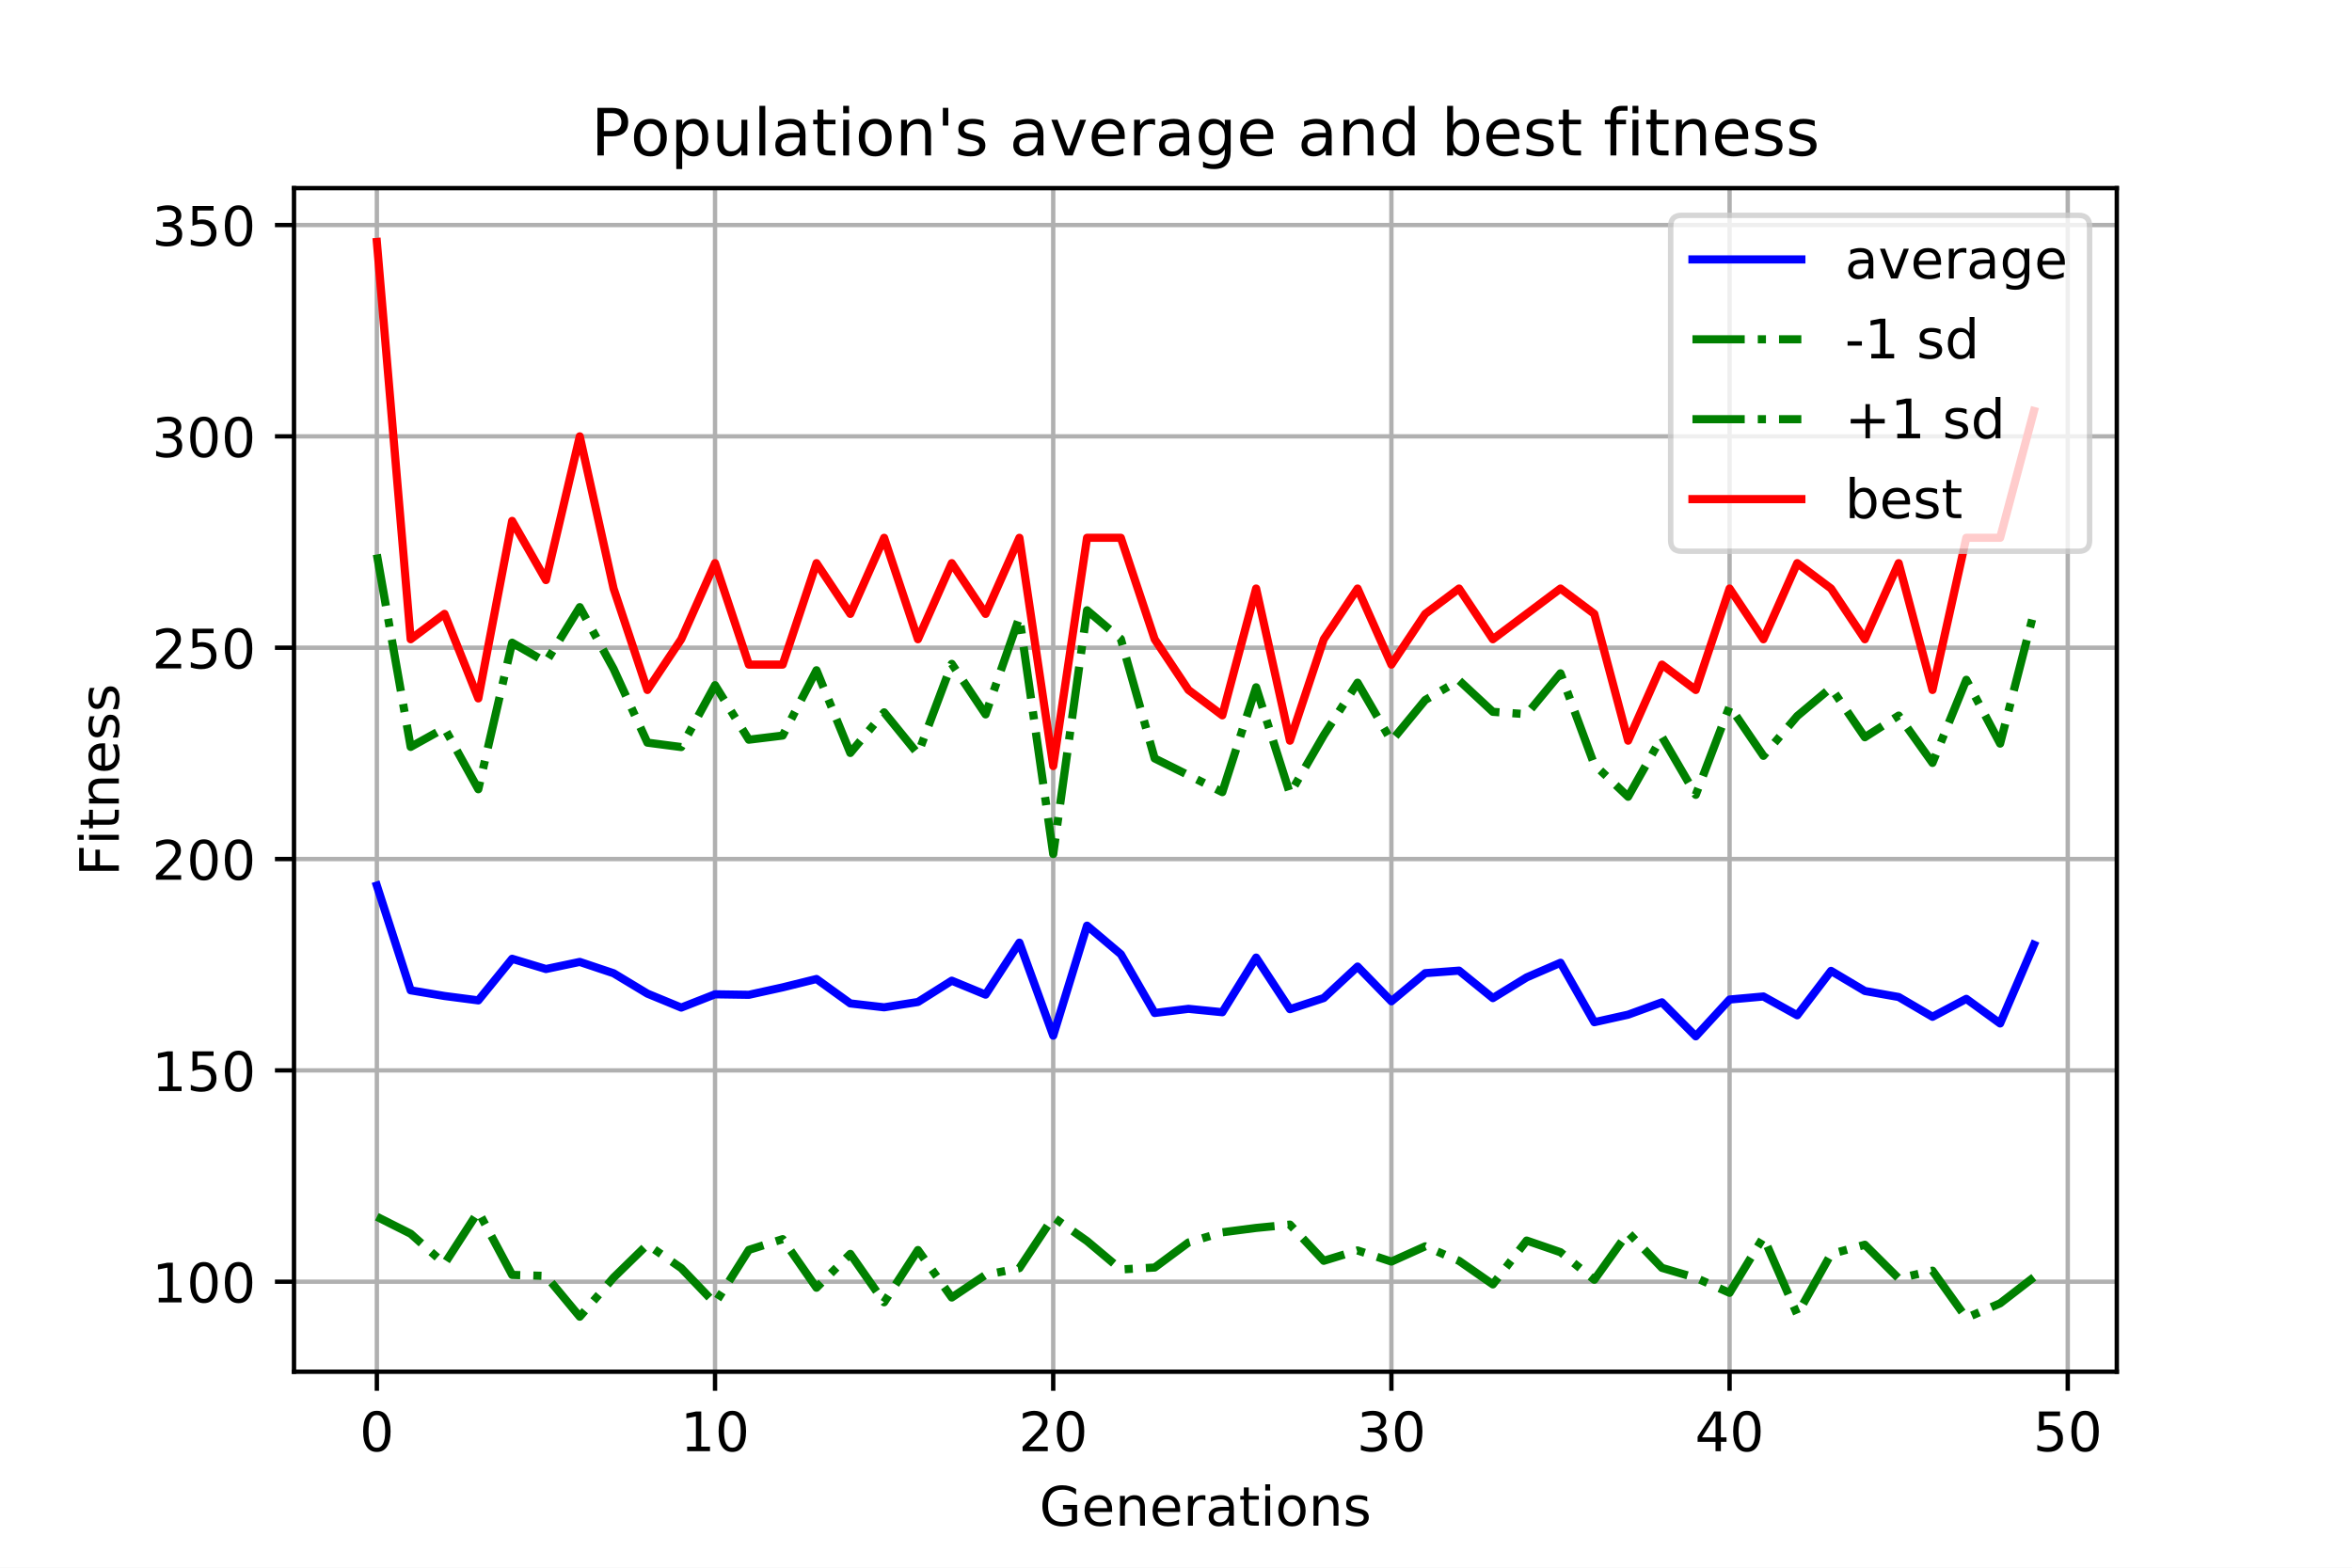
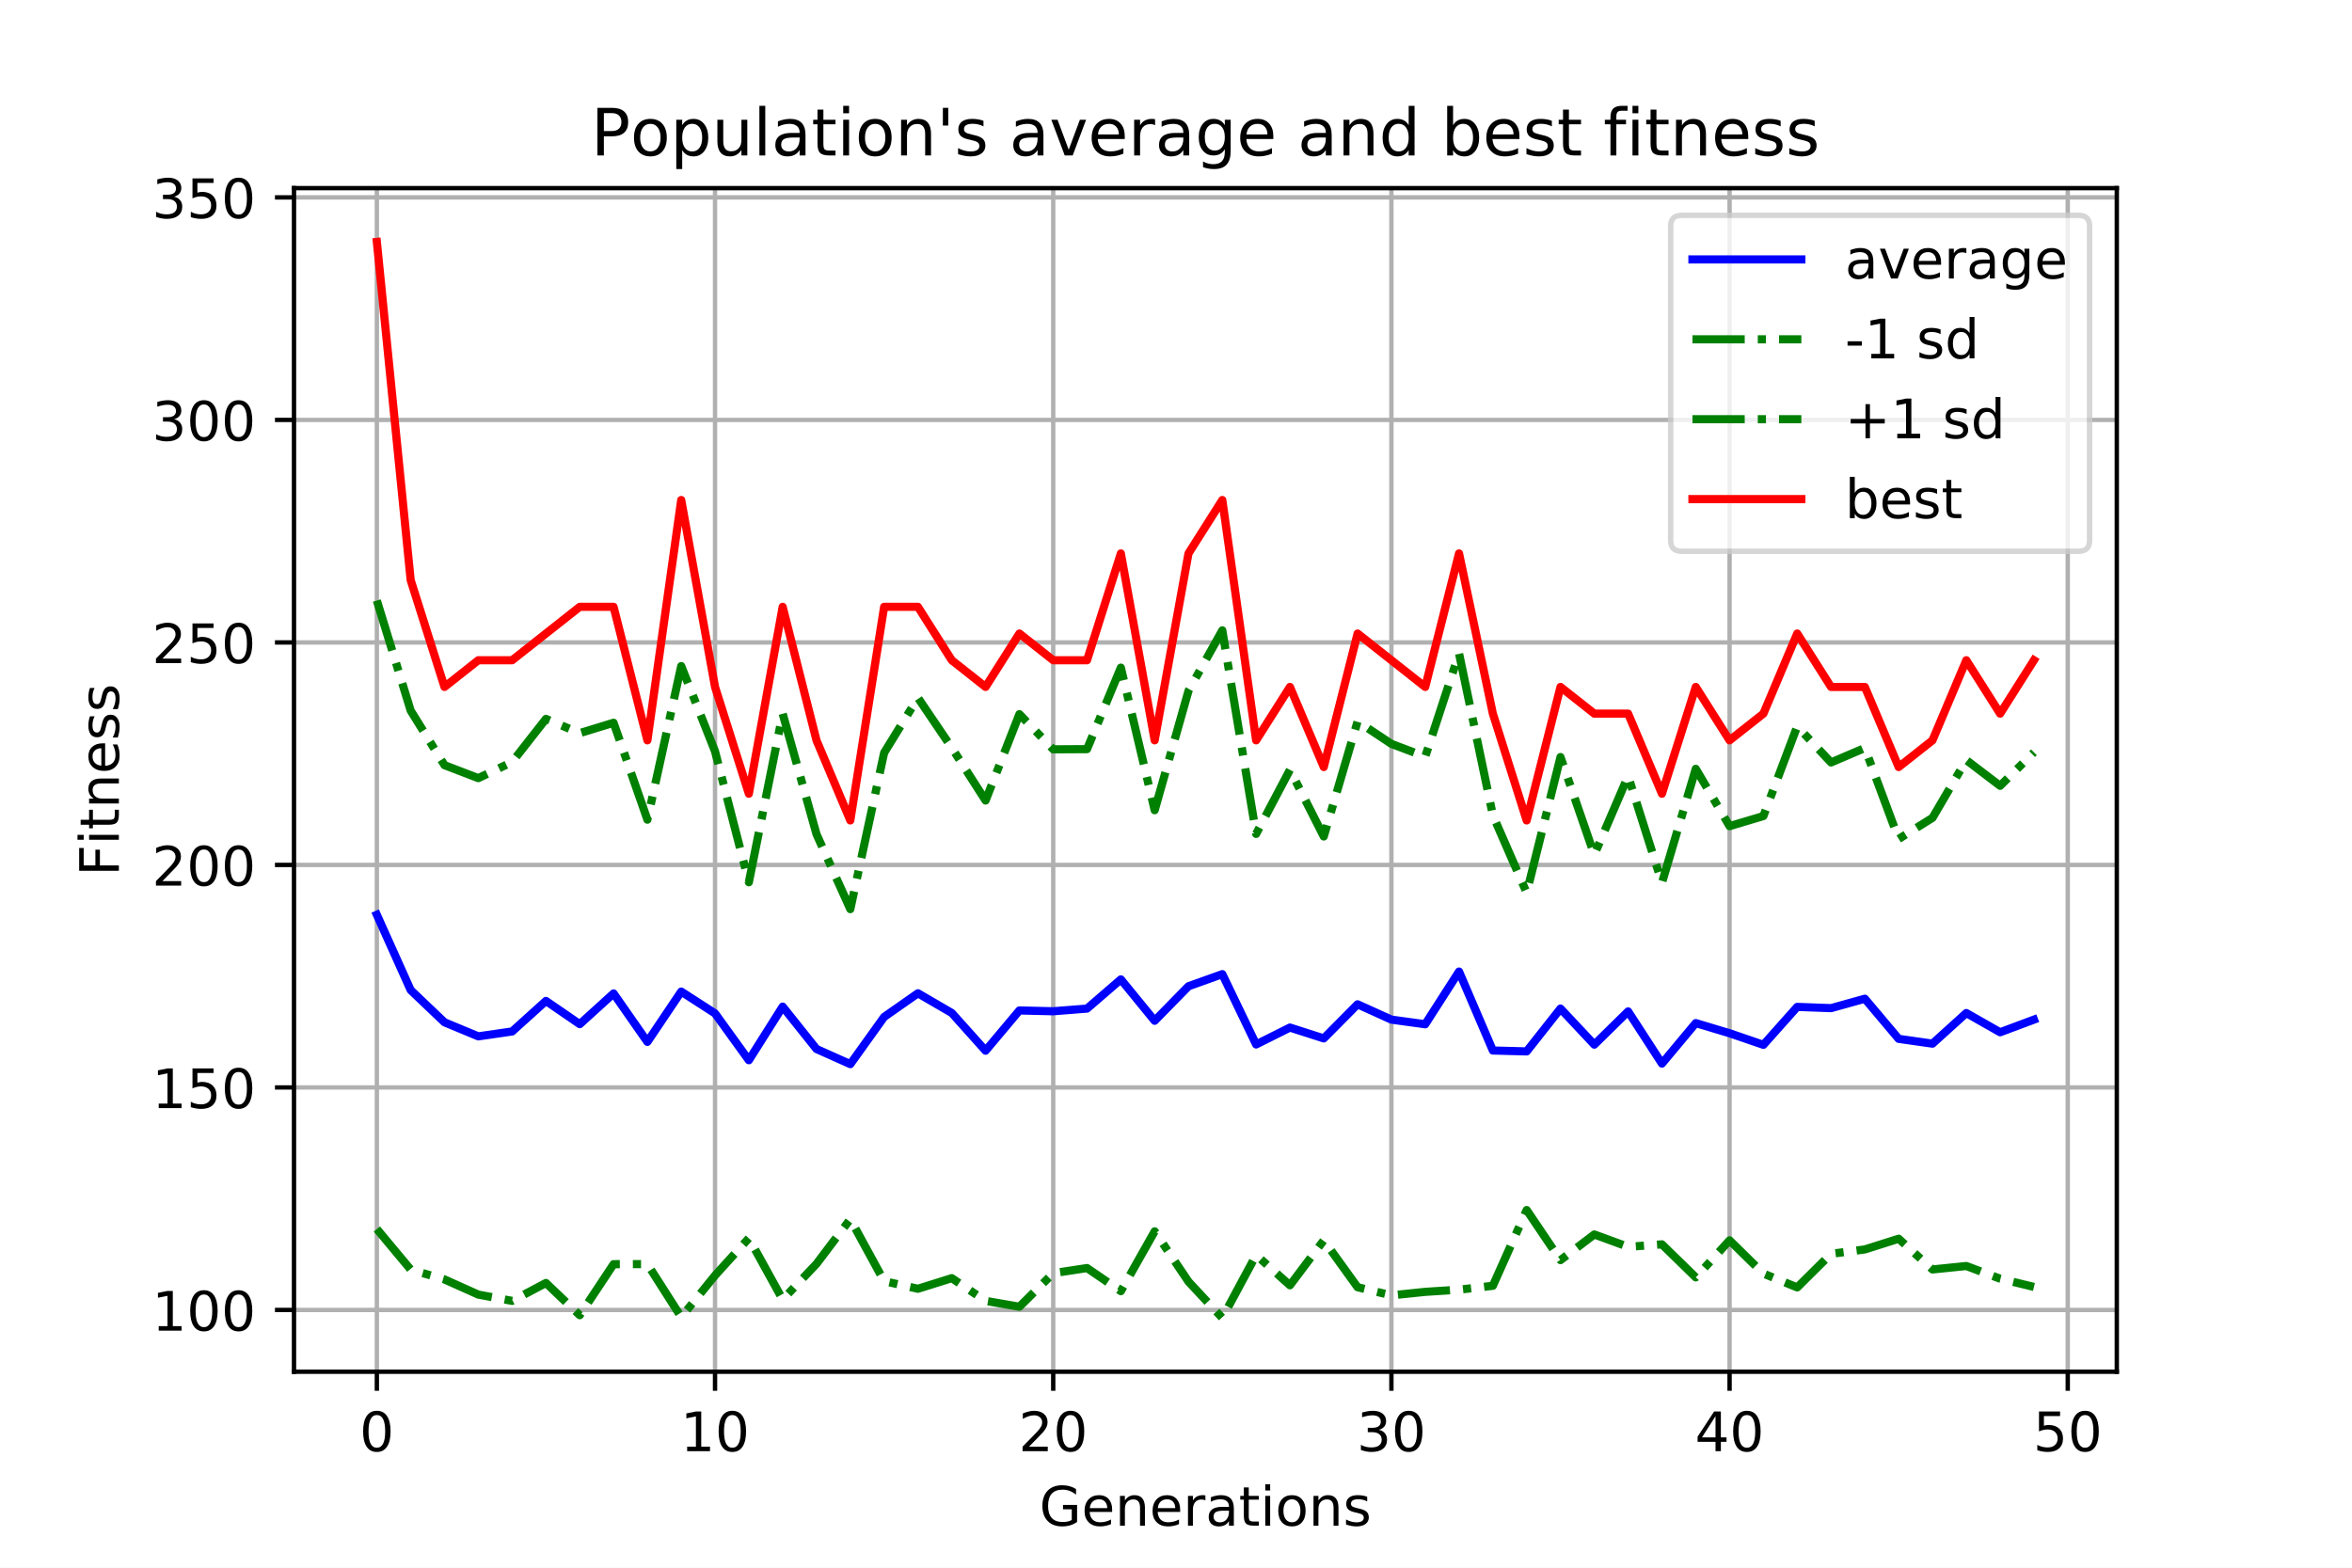
<svg xmlns="http://www.w3.org/2000/svg" xmlns:xlink="http://www.w3.org/1999/xlink" height="288pt" version="1.1" viewBox="0 0 432 288" width="432pt">
  <defs>
    <style type="text/css">
*{stroke-linecap:butt;stroke-linejoin:round;}
  </style>
  </defs>
  <g id="figure_1">
    <g id="patch_1">
      <path d="M 0 288  L 432 288  L 432 0  L 0 0  z " style="fill:#ffffff;" />
    </g>
    <g id="axes_1">
      <g id="patch_2">
        <path d="M 54 252  L 388.8 252  L 388.8 34.56  L 54 34.56  z " style="fill:#ffffff;" />
      </g>
      <g id="matplotlib.axis_1">
        <g id="xtick_1">
          <g id="line2d_1">
-             <path clip-path="url(#p773a9795c5)" d="M 69.218 252  L 69.218 34.56  " style="fill:none;stroke:#b0b0b0;stroke-linecap:square;stroke-width:0.8;" />
+             <path clip-path="url(#p2b0dccdda4)" d="M 69.218 252  L 69.218 34.56  " style="fill:none;stroke:#b0b0b0;stroke-linecap:square;stroke-width:0.8;" />
          </g>
          <g id="line2d_2">
            <defs>
-               <path d="M 0 0  L 0 3.5  " id="m2629238e76" style="stroke:#000000;stroke-width:0.8;" />
-             </defs>
-             <g>
-               <use style="stroke:#000000;stroke-width:0.8;" x="69.218" xlink:href="#m2629238e76" y="252" />
+               <path d="M 0 0  L 0 3.5  " id="m69813b9424" style="stroke:#000000;stroke-width:0.8;" />
+             </defs>
+             <g>
+               <use style="stroke:#000000;stroke-width:0.8;" x="69.218" xlink:href="#m69813b9424" y="252" />
            </g>
          </g>
          <g id="text_1">
            <defs>
              <path d="M 31.781 66.406  Q 24.172 66.406 20.328 58.906  Q 16.5 51.422 16.5 36.375  Q 16.5 21.391 20.328 13.891  Q 24.172 6.391 31.781 6.391  Q 39.453 6.391 43.281 13.891  Q 47.125 21.391 47.125 36.375  Q 47.125 51.422 43.281 58.906  Q 39.453 66.406 31.781 66.406  z M 31.781 74.219  Q 44.047 74.219 50.516 64.516  Q 56.984 54.828 56.984 36.375  Q 56.984 17.969 50.516 8.266  Q 44.047 -1.422 31.781 -1.422  Q 19.531 -1.422 13.062 8.266  Q 6.594 17.969 6.594 36.375  Q 6.594 54.828 13.062 64.516  Q 19.531 74.219 31.781 74.219  z " id="DejaVuSans-30" />
            </defs>
            <g transform="translate(66.03693 266.5984)scale(0.1 -0.1)">
              <use xlink:href="#DejaVuSans-30" />
            </g>
          </g>
        </g>
        <g id="xtick_2">
          <g id="line2d_3">
-             <path clip-path="url(#p773a9795c5)" d="M 131.333 252  L 131.333 34.56  " style="fill:none;stroke:#b0b0b0;stroke-linecap:square;stroke-width:0.8;" />
+             <path clip-path="url(#p2b0dccdda4)" d="M 131.333 252  L 131.333 34.56  " style="fill:none;stroke:#b0b0b0;stroke-linecap:square;stroke-width:0.8;" />
          </g>
          <g id="line2d_4">
            <g>
-               <use style="stroke:#000000;stroke-width:0.8;" x="131.333" xlink:href="#m2629238e76" y="252" />
+               <use style="stroke:#000000;stroke-width:0.8;" x="131.333" xlink:href="#m69813b9424" y="252" />
            </g>
          </g>
          <g id="text_2">
            <defs>
              <path d="M 12.406 8.297  L 28.516 8.297  L 28.516 63.922  L 10.984 60.406  L 10.984 69.391  L 28.422 72.906  L 38.281 72.906  L 38.281 8.297  L 54.391 8.297  L 54.391 0  L 12.406 0  z " id="DejaVuSans-31" />
            </defs>
            <g transform="translate(124.9707 266.5984)scale(0.1 -0.1)">
              <use xlink:href="#DejaVuSans-31" />
              <use x="63.623" xlink:href="#DejaVuSans-30" />
            </g>
          </g>
        </g>
        <g id="xtick_3">
          <g id="line2d_5">
-             <path clip-path="url(#p773a9795c5)" d="M 193.448 252  L 193.448 34.56  " style="fill:none;stroke:#b0b0b0;stroke-linecap:square;stroke-width:0.8;" />
+             <path clip-path="url(#p2b0dccdda4)" d="M 193.448 252  L 193.448 34.56  " style="fill:none;stroke:#b0b0b0;stroke-linecap:square;stroke-width:0.8;" />
          </g>
          <g id="line2d_6">
            <g>
-               <use style="stroke:#000000;stroke-width:0.8;" x="193.448" xlink:href="#m2629238e76" y="252" />
+               <use style="stroke:#000000;stroke-width:0.8;" x="193.448" xlink:href="#m69813b9424" y="252" />
            </g>
          </g>
          <g id="text_3">
            <defs>
              <path d="M 19.188 8.297  L 53.609 8.297  L 53.609 0  L 7.328 0  L 7.328 8.297  Q 12.938 14.109 22.625 23.891  Q 32.328 33.688 34.812 36.531  Q 39.547 41.844 41.422 45.531  Q 43.312 49.219 43.312 52.781  Q 43.312 58.594 39.234 62.25  Q 35.156 65.922 28.609 65.922  Q 23.969 65.922 18.812 64.312  Q 13.672 62.703 7.812 59.422  L 7.812 69.391  Q 13.766 71.781 18.938 73  Q 24.125 74.219 28.422 74.219  Q 39.75 74.219 46.484 68.547  Q 53.219 62.891 53.219 53.422  Q 53.219 48.922 51.531 44.891  Q 49.859 40.875 45.406 35.406  Q 44.188 33.984 37.641 27.219  Q 31.109 20.453 19.188 8.297  z " id="DejaVuSans-32" />
            </defs>
            <g transform="translate(187.0857 266.5984)scale(0.1 -0.1)">
              <use xlink:href="#DejaVuSans-32" />
              <use x="63.623" xlink:href="#DejaVuSans-30" />
            </g>
          </g>
        </g>
        <g id="xtick_4">
          <g id="line2d_7">
-             <path clip-path="url(#p773a9795c5)" d="M 255.563 252  L 255.563 34.56  " style="fill:none;stroke:#b0b0b0;stroke-linecap:square;stroke-width:0.8;" />
+             <path clip-path="url(#p2b0dccdda4)" d="M 255.563 252  L 255.563 34.56  " style="fill:none;stroke:#b0b0b0;stroke-linecap:square;stroke-width:0.8;" />
          </g>
          <g id="line2d_8">
            <g>
-               <use style="stroke:#000000;stroke-width:0.8;" x="255.563" xlink:href="#m2629238e76" y="252" />
+               <use style="stroke:#000000;stroke-width:0.8;" x="255.563" xlink:href="#m69813b9424" y="252" />
            </g>
          </g>
          <g id="text_4">
            <defs>
              <path d="M 40.578 39.312  Q 47.656 37.797 51.625 33  Q 55.609 28.219 55.609 21.188  Q 55.609 10.406 48.188 4.484  Q 40.766 -1.422 27.094 -1.422  Q 22.516 -1.422 17.656 -0.516  Q 12.797 0.391 7.625 2.203  L 7.625 11.719  Q 11.719 9.328 16.594 8.109  Q 21.484 6.891 26.812 6.891  Q 36.078 6.891 40.938 10.547  Q 45.797 14.203 45.797 21.188  Q 45.797 27.641 41.281 31.266  Q 36.766 34.906 28.719 34.906  L 20.219 34.906  L 20.219 43.016  L 29.109 43.016  Q 36.375 43.016 40.234 45.922  Q 44.094 48.828 44.094 54.297  Q 44.094 59.906 40.109 62.906  Q 36.141 65.922 28.719 65.922  Q 24.656 65.922 20.016 65.031  Q 15.375 64.156 9.812 62.312  L 9.812 71.094  Q 15.438 72.656 20.344 73.438  Q 25.25 74.219 29.594 74.219  Q 40.828 74.219 47.359 69.109  Q 53.906 64.016 53.906 55.328  Q 53.906 49.266 50.438 45.094  Q 46.969 40.922 40.578 39.312  z " id="DejaVuSans-33" />
            </defs>
            <g transform="translate(249.2008 266.5984)scale(0.1 -0.1)">
              <use xlink:href="#DejaVuSans-33" />
              <use x="63.623" xlink:href="#DejaVuSans-30" />
            </g>
          </g>
        </g>
        <g id="xtick_5">
          <g id="line2d_9">
-             <path clip-path="url(#p773a9795c5)" d="M 317.678 252  L 317.678 34.56  " style="fill:none;stroke:#b0b0b0;stroke-linecap:square;stroke-width:0.8;" />
+             <path clip-path="url(#p2b0dccdda4)" d="M 317.678 252  L 317.678 34.56  " style="fill:none;stroke:#b0b0b0;stroke-linecap:square;stroke-width:0.8;" />
          </g>
          <g id="line2d_10">
            <g>
-               <use style="stroke:#000000;stroke-width:0.8;" x="317.678" xlink:href="#m2629238e76" y="252" />
+               <use style="stroke:#000000;stroke-width:0.8;" x="317.678" xlink:href="#m69813b9424" y="252" />
            </g>
          </g>
          <g id="text_5">
            <defs>
              <path d="M 37.797 64.312  L 12.891 25.391  L 37.797 25.391  z M 35.203 72.906  L 47.609 72.906  L 47.609 25.391  L 58.016 25.391  L 58.016 17.188  L 47.609 17.188  L 47.609 0  L 37.797 0  L 37.797 17.188  L 4.891 17.188  L 4.891 26.703  z " id="DejaVuSans-34" />
            </defs>
            <g transform="translate(311.3158 266.5984)scale(0.1 -0.1)">
              <use xlink:href="#DejaVuSans-34" />
              <use x="63.623" xlink:href="#DejaVuSans-30" />
            </g>
          </g>
        </g>
        <g id="xtick_6">
          <g id="line2d_11">
-             <path clip-path="url(#p773a9795c5)" d="M 379.793 252  L 379.793 34.56  " style="fill:none;stroke:#b0b0b0;stroke-linecap:square;stroke-width:0.8;" />
+             <path clip-path="url(#p2b0dccdda4)" d="M 379.793 252  L 379.793 34.56  " style="fill:none;stroke:#b0b0b0;stroke-linecap:square;stroke-width:0.8;" />
          </g>
          <g id="line2d_12">
            <g>
-               <use style="stroke:#000000;stroke-width:0.8;" x="379.793" xlink:href="#m2629238e76" y="252" />
+               <use style="stroke:#000000;stroke-width:0.8;" x="379.793" xlink:href="#m69813b9424" y="252" />
            </g>
          </g>
          <g id="text_6">
            <defs>
              <path d="M 10.797 72.906  L 49.516 72.906  L 49.516 64.594  L 19.828 64.594  L 19.828 46.734  Q 21.969 47.469 24.109 47.828  Q 26.266 48.188 28.422 48.188  Q 40.625 48.188 47.75 41.5  Q 54.891 34.812 54.891 23.391  Q 54.891 11.625 47.562 5.094  Q 40.234 -1.422 26.906 -1.422  Q 22.312 -1.422 17.547 -0.641  Q 12.797 0.141 7.719 1.703  L 7.719 11.625  Q 12.109 9.234 16.797 8.062  Q 21.484 6.891 26.703 6.891  Q 35.156 6.891 40.078 11.328  Q 45.016 15.766 45.016 23.391  Q 45.016 31 40.078 35.438  Q 35.156 39.891 26.703 39.891  Q 22.75 39.891 18.812 39.016  Q 14.891 38.141 10.797 36.281  z " id="DejaVuSans-35" />
            </defs>
            <g transform="translate(373.4308 266.5984)scale(0.1 -0.1)">
              <use xlink:href="#DejaVuSans-35" />
              <use x="63.623" xlink:href="#DejaVuSans-30" />
            </g>
          </g>
        </g>
        <g id="text_7">
          <defs>
            <path d="M 59.516 10.406  L 59.516 29.984  L 43.406 29.984  L 43.406 38.094  L 69.281 38.094  L 69.281 6.781  Q 63.578 2.734 56.688 0.656  Q 49.812 -1.422 42 -1.422  Q 24.906 -1.422 15.25 8.562  Q 5.609 18.562 5.609 36.375  Q 5.609 54.25 15.25 64.234  Q 24.906 74.219 42 74.219  Q 49.125 74.219 55.547 72.453  Q 61.969 70.703 67.391 67.281  L 67.391 56.781  Q 61.922 61.422 55.766 63.766  Q 49.609 66.109 42.828 66.109  Q 29.438 66.109 22.719 58.641  Q 16.016 51.172 16.016 36.375  Q 16.016 21.625 22.719 14.156  Q 29.438 6.688 42.828 6.688  Q 48.047 6.688 52.141 7.594  Q 56.25 8.5 59.516 10.406  z " id="DejaVuSans-47" />
            <path d="M 56.203 29.594  L 56.203 25.203  L 14.891 25.203  Q 15.484 15.922 20.484 11.062  Q 25.484 6.203 34.422 6.203  Q 39.594 6.203 44.453 7.469  Q 49.312 8.734 54.109 11.281  L 54.109 2.781  Q 49.266 0.734 44.188 -0.344  Q 39.109 -1.422 33.891 -1.422  Q 20.797 -1.422 13.156 6.188  Q 5.516 13.812 5.516 26.812  Q 5.516 40.234 12.766 48.109  Q 20.016 56 32.328 56  Q 43.359 56 49.781 48.891  Q 56.203 41.797 56.203 29.594  z M 47.219 32.234  Q 47.125 39.594 43.094 43.984  Q 39.062 48.391 32.422 48.391  Q 24.906 48.391 20.391 44.141  Q 15.875 39.891 15.188 32.172  z " id="DejaVuSans-65" />
            <path d="M 54.891 33.016  L 54.891 0  L 45.906 0  L 45.906 32.719  Q 45.906 40.484 42.875 44.328  Q 39.844 48.188 33.797 48.188  Q 26.516 48.188 22.312 43.547  Q 18.109 38.922 18.109 30.906  L 18.109 0  L 9.078 0  L 9.078 54.688  L 18.109 54.688  L 18.109 46.188  Q 21.344 51.125 25.703 53.562  Q 30.078 56 35.797 56  Q 45.219 56 50.047 50.172  Q 54.891 44.344 54.891 33.016  z " id="DejaVuSans-6e" />
            <path d="M 41.109 46.297  Q 39.594 47.172 37.812 47.578  Q 36.031 48 33.891 48  Q 26.266 48 22.188 43.047  Q 18.109 38.094 18.109 28.812  L 18.109 0  L 9.078 0  L 9.078 54.688  L 18.109 54.688  L 18.109 46.188  Q 20.953 51.172 25.484 53.578  Q 30.031 56 36.531 56  Q 37.453 56 38.578 55.875  Q 39.703 55.766 41.062 55.516  z " id="DejaVuSans-72" />
            <path d="M 34.281 27.484  Q 23.391 27.484 19.188 25  Q 14.984 22.516 14.984 16.5  Q 14.984 11.719 18.141 8.906  Q 21.297 6.109 26.703 6.109  Q 34.188 6.109 38.703 11.406  Q 43.219 16.703 43.219 25.484  L 43.219 27.484  z M 52.203 31.203  L 52.203 0  L 43.219 0  L 43.219 8.297  Q 40.141 3.328 35.547 0.953  Q 30.953 -1.422 24.312 -1.422  Q 15.922 -1.422 10.953 3.297  Q 6 8.016 6 15.922  Q 6 25.141 12.172 29.828  Q 18.359 34.516 30.609 34.516  L 43.219 34.516  L 43.219 35.406  Q 43.219 41.609 39.141 45  Q 35.062 48.391 27.688 48.391  Q 23 48.391 18.547 47.266  Q 14.109 46.141 10.016 43.891  L 10.016 52.203  Q 14.938 54.109 19.578 55.047  Q 24.219 56 28.609 56  Q 40.484 56 46.344 49.844  Q 52.203 43.703 52.203 31.203  z " id="DejaVuSans-61" />
            <path d="M 18.312 70.219  L 18.312 54.688  L 36.812 54.688  L 36.812 47.703  L 18.312 47.703  L 18.312 18.016  Q 18.312 11.328 20.141 9.422  Q 21.969 7.516 27.594 7.516  L 36.812 7.516  L 36.812 0  L 27.594 0  Q 17.188 0 13.234 3.875  Q 9.281 7.766 9.281 18.016  L 9.281 47.703  L 2.688 47.703  L 2.688 54.688  L 9.281 54.688  L 9.281 70.219  z " id="DejaVuSans-74" />
            <path d="M 9.422 54.688  L 18.406 54.688  L 18.406 0  L 9.422 0  z M 9.422 75.984  L 18.406 75.984  L 18.406 64.594  L 9.422 64.594  z " id="DejaVuSans-69" />
            <path d="M 30.609 48.391  Q 23.391 48.391 19.188 42.75  Q 14.984 37.109 14.984 27.297  Q 14.984 17.484 19.156 11.844  Q 23.344 6.203 30.609 6.203  Q 37.797 6.203 41.984 11.859  Q 46.188 17.531 46.188 27.297  Q 46.188 37.016 41.984 42.703  Q 37.797 48.391 30.609 48.391  z M 30.609 56  Q 42.328 56 49.016 48.375  Q 55.719 40.766 55.719 27.297  Q 55.719 13.875 49.016 6.219  Q 42.328 -1.422 30.609 -1.422  Q 18.844 -1.422 12.172 6.219  Q 5.516 13.875 5.516 27.297  Q 5.516 40.766 12.172 48.375  Q 18.844 56 30.609 56  z " id="DejaVuSans-6f" />
            <path d="M 44.281 53.078  L 44.281 44.578  Q 40.484 46.531 36.375 47.5  Q 32.281 48.484 27.875 48.484  Q 21.188 48.484 17.844 46.438  Q 14.5 44.391 14.5 40.281  Q 14.5 37.156 16.891 35.375  Q 19.281 33.594 26.516 31.984  L 29.594 31.297  Q 39.156 29.25 43.188 25.516  Q 47.219 21.781 47.219 15.094  Q 47.219 7.469 41.188 3.016  Q 35.156 -1.422 24.609 -1.422  Q 20.219 -1.422 15.453 -0.562  Q 10.688 0.297 5.422 2  L 5.422 11.281  Q 10.406 8.688 15.234 7.391  Q 20.062 6.109 24.812 6.109  Q 31.156 6.109 34.562 8.281  Q 37.984 10.453 37.984 14.406  Q 37.984 18.062 35.516 20.016  Q 33.062 21.969 24.703 23.781  L 21.578 24.516  Q 13.234 26.266 9.516 29.906  Q 5.812 33.547 5.812 39.891  Q 5.812 47.609 11.281 51.797  Q 16.75 56 26.812 56  Q 31.781 56 36.172 55.266  Q 40.578 54.547 44.281 53.078  z " id="DejaVuSans-73" />
          </defs>
          <g transform="translate(190.9023 280.2766)scale(0.1 -0.1)">
            <use xlink:href="#DejaVuSans-47" />
            <use x="77.49" xlink:href="#DejaVuSans-65" />
            <use x="139.014" xlink:href="#DejaVuSans-6e" />
            <use x="202.393" xlink:href="#DejaVuSans-65" />
            <use x="263.916" xlink:href="#DejaVuSans-72" />
            <use x="305.029" xlink:href="#DejaVuSans-61" />
            <use x="366.309" xlink:href="#DejaVuSans-74" />
            <use x="405.518" xlink:href="#DejaVuSans-69" />
            <use x="433.301" xlink:href="#DejaVuSans-6f" />
            <use x="494.482" xlink:href="#DejaVuSans-6e" />
            <use x="557.861" xlink:href="#DejaVuSans-73" />
          </g>
        </g>
      </g>
      <g id="matplotlib.axis_2">
        <g id="ytick_1">
          <g id="line2d_13">
-             <path clip-path="url(#p773a9795c5)" d="M 54 235.465  L 388.8 235.465  " style="fill:none;stroke:#b0b0b0;stroke-linecap:square;stroke-width:0.8;" />
+             <path clip-path="url(#p2b0dccdda4)" d="M 54 240.651  L 388.8 240.651  " style="fill:none;stroke:#b0b0b0;stroke-linecap:square;stroke-width:0.8;" />
          </g>
          <g id="line2d_14">
            <defs>
-               <path d="M 0 0  L -3.5 0  " id="mfec6c4392b" style="stroke:#000000;stroke-width:0.8;" />
-             </defs>
-             <g>
-               <use style="stroke:#000000;stroke-width:0.8;" x="54" xlink:href="#mfec6c4392b" y="235.465" />
+               <path d="M 0 0  L -3.5 0  " id="mbd581a117a" style="stroke:#000000;stroke-width:0.8;" />
+             </defs>
+             <g>
+               <use style="stroke:#000000;stroke-width:0.8;" x="54" xlink:href="#mbd581a117a" y="240.651" />
            </g>
          </g>
          <g id="text_8">
-             <g transform="translate(27.9125 239.2645)scale(0.1 -0.1)">
+             <g transform="translate(27.9125 244.4505)scale(0.1 -0.1)">
              <use xlink:href="#DejaVuSans-31" />
              <use x="63.623" xlink:href="#DejaVuSans-30" />
              <use x="127.246" xlink:href="#DejaVuSans-30" />
            </g>
          </g>
        </g>
        <g id="ytick_2">
          <g id="line2d_15">
-             <path clip-path="url(#p773a9795c5)" d="M 54 196.64  L 388.8 196.64  " style="fill:none;stroke:#b0b0b0;stroke-linecap:square;stroke-width:0.8;" />
+             <path clip-path="url(#p2b0dccdda4)" d="M 54 199.775  L 388.8 199.775  " style="fill:none;stroke:#b0b0b0;stroke-linecap:square;stroke-width:0.8;" />
          </g>
          <g id="line2d_16">
            <g>
-               <use style="stroke:#000000;stroke-width:0.8;" x="54" xlink:href="#mfec6c4392b" y="196.64" />
+               <use style="stroke:#000000;stroke-width:0.8;" x="54" xlink:href="#mbd581a117a" y="199.775" />
            </g>
          </g>
          <g id="text_9">
-             <g transform="translate(27.9125 200.439)scale(0.1 -0.1)">
+             <g transform="translate(27.9125 203.5739)scale(0.1 -0.1)">
              <use xlink:href="#DejaVuSans-31" />
              <use x="63.623" xlink:href="#DejaVuSans-35" />
              <use x="127.246" xlink:href="#DejaVuSans-30" />
            </g>
          </g>
        </g>
        <g id="ytick_3">
          <g id="line2d_17">
-             <path clip-path="url(#p773a9795c5)" d="M 54 157.814  L 388.8 157.814  " style="fill:none;stroke:#b0b0b0;stroke-linecap:square;stroke-width:0.8;" />
+             <path clip-path="url(#p2b0dccdda4)" d="M 54 158.898  L 388.8 158.898  " style="fill:none;stroke:#b0b0b0;stroke-linecap:square;stroke-width:0.8;" />
          </g>
          <g id="line2d_18">
            <g>
-               <use style="stroke:#000000;stroke-width:0.8;" x="54" xlink:href="#mfec6c4392b" y="157.814" />
+               <use style="stroke:#000000;stroke-width:0.8;" x="54" xlink:href="#mbd581a117a" y="158.898" />
            </g>
          </g>
          <g id="text_10">
-             <g transform="translate(27.9125 161.6134)scale(0.1 -0.1)">
+             <g transform="translate(27.9125 162.6973)scale(0.1 -0.1)">
              <use xlink:href="#DejaVuSans-32" />
              <use x="63.623" xlink:href="#DejaVuSans-30" />
              <use x="127.246" xlink:href="#DejaVuSans-30" />
            </g>
          </g>
        </g>
        <g id="ytick_4">
          <g id="line2d_19">
-             <path clip-path="url(#p773a9795c5)" d="M 54 118.989  L 388.8 118.989  " style="fill:none;stroke:#b0b0b0;stroke-linecap:square;stroke-width:0.8;" />
+             <path clip-path="url(#p2b0dccdda4)" d="M 54 118.021  L 388.8 118.021  " style="fill:none;stroke:#b0b0b0;stroke-linecap:square;stroke-width:0.8;" />
          </g>
          <g id="line2d_20">
            <g>
-               <use style="stroke:#000000;stroke-width:0.8;" x="54" xlink:href="#mfec6c4392b" y="118.989" />
+               <use style="stroke:#000000;stroke-width:0.8;" x="54" xlink:href="#mbd581a117a" y="118.021" />
            </g>
          </g>
          <g id="text_11">
-             <g transform="translate(27.9125 122.7879)scale(0.1 -0.1)">
+             <g transform="translate(27.9125 121.8207)scale(0.1 -0.1)">
              <use xlink:href="#DejaVuSans-32" />
              <use x="63.623" xlink:href="#DejaVuSans-35" />
              <use x="127.246" xlink:href="#DejaVuSans-30" />
            </g>
          </g>
        </g>
        <g id="ytick_5">
          <g id="line2d_21">
-             <path clip-path="url(#p773a9795c5)" d="M 54 80.163  L 388.8 80.163  " style="fill:none;stroke:#b0b0b0;stroke-linecap:square;stroke-width:0.8;" />
+             <path clip-path="url(#p2b0dccdda4)" d="M 54 77.145  L 388.8 77.145  " style="fill:none;stroke:#b0b0b0;stroke-linecap:square;stroke-width:0.8;" />
          </g>
          <g id="line2d_22">
            <g>
-               <use style="stroke:#000000;stroke-width:0.8;" x="54" xlink:href="#mfec6c4392b" y="80.163" />
+               <use style="stroke:#000000;stroke-width:0.8;" x="54" xlink:href="#mbd581a117a" y="77.145" />
            </g>
          </g>
          <g id="text_12">
-             <g transform="translate(27.9125 83.96235)scale(0.1 -0.1)">
+             <g transform="translate(27.9125 80.94412)scale(0.1 -0.1)">
              <use xlink:href="#DejaVuSans-33" />
              <use x="63.623" xlink:href="#DejaVuSans-30" />
              <use x="127.246" xlink:href="#DejaVuSans-30" />
            </g>
          </g>
        </g>
        <g id="ytick_6">
          <g id="line2d_23">
-             <path clip-path="url(#p773a9795c5)" d="M 54 41.338  L 388.8 41.338  " style="fill:none;stroke:#b0b0b0;stroke-linecap:square;stroke-width:0.8;" />
+             <path clip-path="url(#p2b0dccdda4)" d="M 54 36.268  L 388.8 36.268  " style="fill:none;stroke:#b0b0b0;stroke-linecap:square;stroke-width:0.8;" />
          </g>
          <g id="line2d_24">
            <g>
-               <use style="stroke:#000000;stroke-width:0.8;" x="54" xlink:href="#mfec6c4392b" y="41.338" />
+               <use style="stroke:#000000;stroke-width:0.8;" x="54" xlink:href="#mbd581a117a" y="36.268" />
            </g>
          </g>
          <g id="text_13">
-             <g transform="translate(27.9125 45.13681)scale(0.1 -0.1)">
+             <g transform="translate(27.9125 40.06754)scale(0.1 -0.1)">
              <use xlink:href="#DejaVuSans-33" />
              <use x="63.623" xlink:href="#DejaVuSans-35" />
              <use x="127.246" xlink:href="#DejaVuSans-30" />
            </g>
          </g>
        </g>
        <g id="text_14">
          <defs>
            <path d="M 9.812 72.906  L 51.703 72.906  L 51.703 64.594  L 19.672 64.594  L 19.672 43.109  L 48.578 43.109  L 48.578 34.812  L 19.672 34.812  L 19.672 0  L 9.812 0  z " id="DejaVuSans-46" />
          </defs>
          <g transform="translate(21.83281 160.9542)rotate(-90)scale(0.1 -0.1)">
            <use xlink:href="#DejaVuSans-46" />
            <use x="57.41" xlink:href="#DejaVuSans-69" />
            <use x="85.193" xlink:href="#DejaVuSans-74" />
            <use x="124.402" xlink:href="#DejaVuSans-6e" />
            <use x="187.781" xlink:href="#DejaVuSans-65" />
            <use x="249.305" xlink:href="#DejaVuSans-73" />
            <use x="301.404" xlink:href="#DejaVuSans-73" />
          </g>
        </g>
      </g>
      <g id="line2d_25">
-         <path clip-path="url(#p773a9795c5)" d="M 69.218 162.691  L 75.43 181.933  L 81.641 182.973  L 87.853 183.781  L 94.064 176.14  L 100.276 178.019  L 106.487 176.714  L 112.699 178.796  L 118.91 182.538  L 125.122 185.101  L 131.333 182.663  L 137.545 182.756  L 143.756 181.389  L 149.968 179.852  L 156.179 184.34  L 162.391 185.054  L 168.602 184.076  L 174.814 180.162  L 181.025 182.725  L 187.237 173.174  L 193.448 190.257  L 199.66 170.052  L 205.871 175.301  L 212.083 186.095  L 218.294 185.334  L 224.506 185.955  L 230.717 175.922  L 236.929 185.396  L 243.14 183.346  L 249.352 177.569  L 255.563 183.952  L 261.775 178.78  L 267.986 178.314  L 274.198 183.361  L 280.409 179.557  L 286.621 176.87  L 292.832 187.788  L 299.044 186.405  L 305.255 184.138  L 311.467 190.381  L 317.678 183.625  L 323.89 183.066  L 330.101 186.514  L 336.313 178.361  L 342.524 182.057  L 348.736 183.16  L 354.947 186.794  L 361.159 183.501  L 367.37 188.02  L 373.582 173.562  " style="fill:none;stroke:#0000ff;stroke-linecap:square;stroke-width:1.5;" />
+         <path clip-path="url(#p2b0dccdda4)" d="M 69.218 168.054  L 75.43 181.887  L 81.641 187.806  L 87.853 190.389  L 94.064 189.49  L 100.276 183.882  L 106.487 188.149  L 112.699 182.508  L 118.91 191.403  L 125.122 182.165  L 131.333 186.171  L 137.545 194.771  L 143.756 184.928  L 149.968 192.711  L 156.179 195.491  L 162.391 186.825  L 168.602 182.476  L 174.814 186.089  L 181.025 193.022  L 187.237 185.631  L 193.448 185.779  L 199.66 185.288  L 205.871 179.925  L 212.083 187.528  L 218.294 181.184  L 224.506 178.96  L 230.717 191.877  L 236.929 188.771  L 243.14 190.765  L 249.352 184.503  L 255.563 187.315  L 261.775 188.166  L 267.986 178.486  L 274.198 192.989  L 280.409 193.153  L 286.621 185.288  L 292.832 191.91  L 299.044 185.811  L 305.255 195.393  L 311.467 187.953  L 317.678 189.817  L 323.89 191.943  L 330.101 184.977  L 336.313 185.206  L 342.524 183.473  L 348.736 190.847  L 354.947 191.73  L 361.159 186.106  L 367.37 189.637  L 373.582 187.315  " style="fill:none;stroke:#0000ff;stroke-linecap:square;stroke-width:1.5;" />
      </g>
      <g id="line2d_26">
-         <path clip-path="url(#p773a9795c5)" d="M 69.218 223.526  L 75.43 226.652  L 81.641 232.184  L 87.853 222.572  L 94.064 234.209  L 100.276 234.405  L 106.487 241.891  L 112.699 234.709  L 118.91 228.645  L 125.122 232.962  L 131.333 239.449  L 137.545 229.621  L 143.756 227.645  L 149.968 236.57  L 156.179 230.353  L 162.391 239.241  L 168.602 229.646  L 174.814 238.366  L 181.025 234.209  L 187.237 232.971  L 193.448 223.616  L 199.66 227.99  L 205.871 233.207  L 212.083 232.858  L 218.294 228.255  L 224.506 226.386  L 230.717 225.582  L 236.929 224.974  L 243.14 231.619  L 249.352 229.723  L 255.563 231.763  L 261.775 228.964  L 267.986 231.63  L 274.198 235.954  L 280.409 227.905  L 286.621 230.043  L 292.832 235.104  L 299.044 226.439  L 305.255 232.919  L 311.467 234.745  L 317.678 237.505  L 323.89 227.28  L 330.101 241.481  L 336.313 230.38  L 342.524 228.674  L 348.736 234.86  L 354.947 233.434  L 361.159 242.116  L 367.37 239.434  L 373.582 234.632  " style="fill:none;stroke:#008000;stroke-dasharray:9.6,2.4,1.5,2.4;stroke-dashoffset:0;stroke-width:1.5;" />
+         <path clip-path="url(#p2b0dccdda4)" d="M 69.218 225.782  L 75.43 233.232  L 81.641 235.044  L 87.853 237.829  L 94.064 238.986  L 100.276 235.695  L 106.487 241.617  L 112.699 232.24  L 118.91 232.226  L 125.122 241.965  L 131.333 234.314  L 137.545 227.466  L 143.756 238.741  L 149.968 232.183  L 156.179 223.965  L 162.391 235.359  L 168.602 236.76  L 174.814 234.81  L 181.025 238.981  L 187.237 240.063  L 193.448 233.899  L 199.66 232.954  L 205.871 237.201  L 212.083 226.21  L 218.294 235.451  L 224.506 242.116  L 230.717 230.559  L 236.929 236.122  L 243.14 227.862  L 249.352 236.475  L 255.563 237.974  L 261.775 237.325  L 267.986 236.929  L 274.198 236.214  L 280.409 222.294  L 286.621 231.498  L 292.832 226.783  L 299.044 229.055  L 305.255 228.6  L 311.467 234.665  L 317.678 227.863  L 323.89 233.967  L 330.101 236.511  L 336.313 230.343  L 342.524 229.533  L 348.736 227.567  L 354.947 233.211  L 361.159 232.579  L 367.37 234.911  L 373.582 236.422  " style="fill:none;stroke:#008000;stroke-dasharray:9.6,2.4,1.5,2.4;stroke-dashoffset:0;stroke-width:1.5;" />
      </g>
      <g id="line2d_27">
-         <path clip-path="url(#p773a9795c5)" d="M 69.218 101.855  L 75.43 137.214  L 81.641 133.763  L 87.853 144.99  L 94.064 118.071  L 100.276 121.633  L 106.487 111.538  L 112.699 122.882  L 118.91 136.432  L 125.122 137.24  L 131.333 125.876  L 137.545 135.89  L 143.756 135.133  L 149.968 123.134  L 156.179 138.327  L 162.391 130.867  L 168.602 138.506  L 174.814 121.959  L 181.025 131.24  L 187.237 113.376  L 193.448 156.898  L 199.66 112.114  L 205.871 117.395  L 212.083 139.331  L 218.294 142.412  L 224.506 145.524  L 230.717 126.263  L 236.929 145.818  L 243.14 135.072  L 249.352 125.414  L 255.563 136.14  L 261.775 128.596  L 267.986 124.998  L 274.198 130.769  L 280.409 131.208  L 286.621 123.697  L 292.832 140.471  L 299.044 146.372  L 305.255 135.357  L 311.467 146.017  L 317.678 129.746  L 323.89 138.853  L 330.101 131.547  L 336.313 126.341  L 342.524 135.44  L 348.736 131.459  L 354.947 140.153  L 361.159 124.886  L 367.37 136.607  L 373.582 112.491  " style="fill:none;stroke:#008000;stroke-dasharray:9.6,2.4,1.5,2.4;stroke-dashoffset:0;stroke-width:1.5;" />
+         <path clip-path="url(#p2b0dccdda4)" d="M 69.218 110.327  L 75.43 130.542  L 81.641 140.568  L 87.853 142.949  L 94.064 139.994  L 100.276 132.068  L 106.487 134.682  L 112.699 132.777  L 118.91 150.58  L 125.122 122.365  L 131.333 138.028  L 137.545 162.077  L 143.756 131.116  L 149.968 153.239  L 156.179 167.017  L 162.391 138.29  L 168.602 128.192  L 174.814 137.368  L 181.025 147.063  L 187.237 131.2  L 193.448 137.658  L 199.66 137.622  L 205.871 122.649  L 212.083 148.846  L 218.294 126.917  L 224.506 115.804  L 230.717 153.195  L 236.929 141.42  L 243.14 153.669  L 249.352 132.531  L 255.563 136.657  L 261.775 139.007  L 267.986 120.043  L 274.198 149.764  L 280.409 164.012  L 286.621 139.078  L 292.832 157.037  L 299.044 142.567  L 305.255 162.185  L 311.467 141.241  L 317.678 151.771  L 323.89 149.919  L 330.101 133.443  L 336.313 140.07  L 342.524 137.413  L 348.736 154.127  L 354.947 150.249  L 361.159 139.632  L 367.37 144.363  L 373.582 138.209  " style="fill:none;stroke:#008000;stroke-dasharray:9.6,2.4,1.5,2.4;stroke-dashoffset:0;stroke-width:1.5;" />
      </g>
      <g id="line2d_28">
-         <path clip-path="url(#p773a9795c5)" d="M 69.218 44.444  L 75.43 117.436  L 81.641 112.777  L 87.853 128.307  L 94.064 95.693  L 100.276 106.565  L 106.487 80.163  L 112.699 108.118  L 118.91 126.754  L 125.122 117.436  L 131.333 103.458  L 137.545 122.095  L 143.756 122.095  L 149.968 103.458  L 156.179 112.777  L 162.391 98.799  L 168.602 117.436  L 174.814 103.458  L 181.025 112.777  L 187.237 98.799  L 193.448 140.731  L 199.66 98.799  L 205.871 98.799  L 212.083 117.436  L 218.294 126.754  L 224.506 131.413  L 230.717 108.118  L 236.929 136.072  L 243.14 117.436  L 249.352 108.118  L 255.563 122.095  L 261.775 112.777  L 267.986 108.118  L 274.198 117.436  L 280.409 112.777  L 286.621 108.118  L 292.832 112.777  L 299.044 136.072  L 305.255 122.095  L 311.467 126.754  L 317.678 108.118  L 323.89 117.436  L 330.101 103.458  L 336.313 108.118  L 342.524 117.436  L 348.736 103.458  L 354.947 126.754  L 361.159 98.799  L 367.37 98.799  L 373.582 75.504  " style="fill:none;stroke:#ff0000;stroke-linecap:square;stroke-width:1.5;" />
+         <path clip-path="url(#p2b0dccdda4)" d="M 69.218 44.444  L 75.43 106.576  L 81.641 126.197  L 87.853 121.292  L 94.064 121.292  L 100.276 116.386  L 106.487 111.481  L 112.699 111.481  L 118.91 136.007  L 125.122 91.86  L 131.333 126.197  L 137.545 145.818  L 143.756 111.481  L 149.968 136.007  L 156.179 150.723  L 162.391 111.481  L 168.602 111.481  L 174.814 121.292  L 181.025 126.197  L 187.237 116.386  L 193.448 121.292  L 199.66 121.292  L 205.871 101.671  L 212.083 136.007  L 218.294 101.671  L 224.506 91.86  L 230.717 136.007  L 236.929 126.197  L 243.14 140.912  L 249.352 116.386  L 255.563 121.292  L 261.775 126.197  L 267.986 101.671  L 274.198 131.102  L 280.409 150.723  L 286.621 126.197  L 292.832 131.102  L 299.044 131.102  L 305.255 145.818  L 311.467 126.197  L 317.678 136.007  L 323.89 131.102  L 330.101 116.386  L 336.313 126.197  L 342.524 126.197  L 348.736 140.912  L 354.947 136.007  L 361.159 121.292  L 367.37 131.102  L 373.582 121.292  " style="fill:none;stroke:#ff0000;stroke-linecap:square;stroke-width:1.5;" />
      </g>
      <g id="patch_3">
        <path d="M 54 252  L 54 34.56  " style="fill:none;stroke:#000000;stroke-linecap:square;stroke-linejoin:miter;stroke-width:0.8;" />
      </g>
      <g id="patch_4">
        <path d="M 388.8 252  L 388.8 34.56  " style="fill:none;stroke:#000000;stroke-linecap:square;stroke-linejoin:miter;stroke-width:0.8;" />
      </g>
      <g id="patch_5">
        <path d="M 54 252  L 388.8 252  " style="fill:none;stroke:#000000;stroke-linecap:square;stroke-linejoin:miter;stroke-width:0.8;" />
      </g>
      <g id="patch_6">
        <path d="M 54 34.56  L 388.8 34.56  " style="fill:none;stroke:#000000;stroke-linecap:square;stroke-linejoin:miter;stroke-width:0.8;" />
      </g>
      <g id="text_15">
        <defs>
          <path d="M 19.672 64.797  L 19.672 37.406  L 32.078 37.406  Q 38.969 37.406 42.719 40.969  Q 46.484 44.531 46.484 51.125  Q 46.484 57.672 42.719 61.234  Q 38.969 64.797 32.078 64.797  z M 9.812 72.906  L 32.078 72.906  Q 44.344 72.906 50.609 67.359  Q 56.891 61.812 56.891 51.125  Q 56.891 40.328 50.609 34.812  Q 44.344 29.297 32.078 29.297  L 19.672 29.297  L 19.672 0  L 9.812 0  z " id="DejaVuSans-50" />
          <path d="M 18.109 8.203  L 18.109 -20.797  L 9.078 -20.797  L 9.078 54.688  L 18.109 54.688  L 18.109 46.391  Q 20.953 51.266 25.266 53.625  Q 29.594 56 35.594 56  Q 45.562 56 51.781 48.094  Q 58.016 40.188 58.016 27.297  Q 58.016 14.406 51.781 6.484  Q 45.562 -1.422 35.594 -1.422  Q 29.594 -1.422 25.266 0.953  Q 20.953 3.328 18.109 8.203  z M 48.688 27.297  Q 48.688 37.203 44.609 42.844  Q 40.531 48.484 33.406 48.484  Q 26.266 48.484 22.188 42.844  Q 18.109 37.203 18.109 27.297  Q 18.109 17.391 22.188 11.75  Q 26.266 6.109 33.406 6.109  Q 40.531 6.109 44.609 11.75  Q 48.688 17.391 48.688 27.297  z " id="DejaVuSans-70" />
          <path d="M 8.5 21.578  L 8.5 54.688  L 17.484 54.688  L 17.484 21.922  Q 17.484 14.156 20.5 10.266  Q 23.531 6.391 29.594 6.391  Q 36.859 6.391 41.078 11.031  Q 45.312 15.672 45.312 23.688  L 45.312 54.688  L 54.297 54.688  L 54.297 0  L 45.312 0  L 45.312 8.406  Q 42.047 3.422 37.719 1  Q 33.406 -1.422 27.688 -1.422  Q 18.266 -1.422 13.375 4.438  Q 8.5 10.297 8.5 21.578  z M 31.109 56  z " id="DejaVuSans-75" />
          <path d="M 9.422 75.984  L 18.406 75.984  L 18.406 0  L 9.422 0  z " id="DejaVuSans-6c" />
          <path d="M 17.922 72.906  L 17.922 45.797  L 9.625 45.797  L 9.625 72.906  z " id="DejaVuSans-27" />
          <path id="DejaVuSans-20" />
          <path d="M 2.984 54.688  L 12.5 54.688  L 29.594 8.797  L 46.688 54.688  L 56.203 54.688  L 35.688 0  L 23.484 0  z " id="DejaVuSans-76" />
          <path d="M 45.406 27.984  Q 45.406 37.75 41.375 43.109  Q 37.359 48.484 30.078 48.484  Q 22.859 48.484 18.828 43.109  Q 14.797 37.75 14.797 27.984  Q 14.797 18.266 18.828 12.891  Q 22.859 7.516 30.078 7.516  Q 37.359 7.516 41.375 12.891  Q 45.406 18.266 45.406 27.984  z M 54.391 6.781  Q 54.391 -7.172 48.188 -13.984  Q 42 -20.797 29.203 -20.797  Q 24.469 -20.797 20.266 -20.094  Q 16.062 -19.391 12.109 -17.922  L 12.109 -9.188  Q 16.062 -11.328 19.922 -12.344  Q 23.781 -13.375 27.781 -13.375  Q 36.625 -13.375 41.016 -8.766  Q 45.406 -4.156 45.406 5.172  L 45.406 9.625  Q 42.625 4.781 38.281 2.391  Q 33.938 0 27.875 0  Q 17.828 0 11.672 7.656  Q 5.516 15.328 5.516 27.984  Q 5.516 40.672 11.672 48.328  Q 17.828 56 27.875 56  Q 33.938 56 38.281 53.609  Q 42.625 51.219 45.406 46.391  L 45.406 54.688  L 54.391 54.688  z " id="DejaVuSans-67" />
          <path d="M 45.406 46.391  L 45.406 75.984  L 54.391 75.984  L 54.391 0  L 45.406 0  L 45.406 8.203  Q 42.578 3.328 38.25 0.953  Q 33.938 -1.422 27.875 -1.422  Q 17.969 -1.422 11.734 6.484  Q 5.516 14.406 5.516 27.297  Q 5.516 40.188 11.734 48.094  Q 17.969 56 27.875 56  Q 33.938 56 38.25 53.625  Q 42.578 51.266 45.406 46.391  z M 14.797 27.297  Q 14.797 17.391 18.875 11.75  Q 22.953 6.109 30.078 6.109  Q 37.203 6.109 41.297 11.75  Q 45.406 17.391 45.406 27.297  Q 45.406 37.203 41.297 42.844  Q 37.203 48.484 30.078 48.484  Q 22.953 48.484 18.875 42.844  Q 14.797 37.203 14.797 27.297  z " id="DejaVuSans-64" />
          <path d="M 48.688 27.297  Q 48.688 37.203 44.609 42.844  Q 40.531 48.484 33.406 48.484  Q 26.266 48.484 22.188 42.844  Q 18.109 37.203 18.109 27.297  Q 18.109 17.391 22.188 11.75  Q 26.266 6.109 33.406 6.109  Q 40.531 6.109 44.609 11.75  Q 48.688 17.391 48.688 27.297  z M 18.109 46.391  Q 20.953 51.266 25.266 53.625  Q 29.594 56 35.594 56  Q 45.562 56 51.781 48.094  Q 58.016 40.188 58.016 27.297  Q 58.016 14.406 51.781 6.484  Q 45.562 -1.422 35.594 -1.422  Q 29.594 -1.422 25.266 0.953  Q 20.953 3.328 18.109 8.203  L 18.109 0  L 9.078 0  L 9.078 75.984  L 18.109 75.984  z " id="DejaVuSans-62" />
          <path d="M 37.109 75.984  L 37.109 68.5  L 28.516 68.5  Q 23.688 68.5 21.797 66.547  Q 19.922 64.594 19.922 59.516  L 19.922 54.688  L 34.719 54.688  L 34.719 47.703  L 19.922 47.703  L 19.922 0  L 10.891 0  L 10.891 47.703  L 2.297 47.703  L 2.297 54.688  L 10.891 54.688  L 10.891 58.5  Q 10.891 67.625 15.141 71.797  Q 19.391 75.984 28.609 75.984  z " id="DejaVuSans-66" />
        </defs>
        <g transform="translate(108.555 28.56)scale(0.12 -0.12)">
          <use xlink:href="#DejaVuSans-50" />
          <use x="60.256" xlink:href="#DejaVuSans-6f" />
          <use x="121.438" xlink:href="#DejaVuSans-70" />
          <use x="184.914" xlink:href="#DejaVuSans-75" />
          <use x="248.293" xlink:href="#DejaVuSans-6c" />
          <use x="276.076" xlink:href="#DejaVuSans-61" />
          <use x="337.355" xlink:href="#DejaVuSans-74" />
          <use x="376.564" xlink:href="#DejaVuSans-69" />
          <use x="404.348" xlink:href="#DejaVuSans-6f" />
          <use x="465.529" xlink:href="#DejaVuSans-6e" />
          <use x="528.908" xlink:href="#DejaVuSans-27" />
          <use x="556.398" xlink:href="#DejaVuSans-73" />
          <use x="608.498" xlink:href="#DejaVuSans-20" />
          <use x="640.285" xlink:href="#DejaVuSans-61" />
          <use x="701.564" xlink:href="#DejaVuSans-76" />
          <use x="760.744" xlink:href="#DejaVuSans-65" />
          <use x="822.268" xlink:href="#DejaVuSans-72" />
          <use x="863.381" xlink:href="#DejaVuSans-61" />
          <use x="924.66" xlink:href="#DejaVuSans-67" />
          <use x="988.137" xlink:href="#DejaVuSans-65" />
          <use x="1049.66" xlink:href="#DejaVuSans-20" />
          <use x="1081.447" xlink:href="#DejaVuSans-61" />
          <use x="1142.727" xlink:href="#DejaVuSans-6e" />
          <use x="1206.105" xlink:href="#DejaVuSans-64" />
          <use x="1269.582" xlink:href="#DejaVuSans-20" />
          <use x="1301.369" xlink:href="#DejaVuSans-62" />
          <use x="1364.846" xlink:href="#DejaVuSans-65" />
          <use x="1426.369" xlink:href="#DejaVuSans-73" />
          <use x="1478.469" xlink:href="#DejaVuSans-74" />
          <use x="1517.678" xlink:href="#DejaVuSans-20" />
          <use x="1549.465" xlink:href="#DejaVuSans-66" />
          <use x="1584.67" xlink:href="#DejaVuSans-69" />
          <use x="1612.453" xlink:href="#DejaVuSans-74" />
          <use x="1651.662" xlink:href="#DejaVuSans-6e" />
          <use x="1715.041" xlink:href="#DejaVuSans-65" />
          <use x="1776.564" xlink:href="#DejaVuSans-73" />
          <use x="1828.664" xlink:href="#DejaVuSans-73" />
        </g>
      </g>
      <g id="legend_1">
        <g id="patch_7">
          <path d="M 308.859 101.272  L 381.8 101.272  Q 383.8 101.272 383.8 99.272  L 383.8 41.56  Q 383.8 39.56 381.8 39.56  L 308.859 39.56  Q 306.859 39.56 306.859 41.56  L 306.859 99.272  Q 306.859 101.272 308.859 101.272  z " style="fill:#ffffff;opacity:0.8;stroke:#cccccc;stroke-linejoin:miter;" />
        </g>
        <g id="line2d_29">
          <path d="M 310.859 47.658  L 330.859 47.658  " style="fill:none;stroke:#0000ff;stroke-linecap:square;stroke-width:1.5;" />
        </g>
        <g id="line2d_30" />
        <g id="text_16">
          <g transform="translate(338.8594 51.15844)scale(0.1 -0.1)">
            <use xlink:href="#DejaVuSans-61" />
            <use x="61.279" xlink:href="#DejaVuSans-76" />
            <use x="120.459" xlink:href="#DejaVuSans-65" />
            <use x="181.982" xlink:href="#DejaVuSans-72" />
            <use x="223.096" xlink:href="#DejaVuSans-61" />
            <use x="284.375" xlink:href="#DejaVuSans-67" />
            <use x="347.852" xlink:href="#DejaVuSans-65" />
          </g>
        </g>
        <g id="line2d_31">
          <path d="M 310.859 62.337  L 330.859 62.337  " style="fill:none;stroke:#008000;stroke-dasharray:9.6,2.4,1.5,2.4;stroke-dashoffset:0;stroke-width:1.5;" />
        </g>
        <g id="line2d_32" />
        <g id="text_17">
          <defs>
            <path d="M 4.891 31.391  L 31.203 31.391  L 31.203 23.391  L 4.891 23.391  z " id="DejaVuSans-2d" />
          </defs>
          <g transform="translate(338.8594 65.83656)scale(0.1 -0.1)">
            <use xlink:href="#DejaVuSans-2d" />
            <use x="36.084" xlink:href="#DejaVuSans-31" />
            <use x="99.707" xlink:href="#DejaVuSans-20" />
            <use x="131.494" xlink:href="#DejaVuSans-73" />
            <use x="183.594" xlink:href="#DejaVuSans-64" />
          </g>
        </g>
        <g id="line2d_33">
          <path d="M 310.859 77.015  L 330.859 77.015  " style="fill:none;stroke:#008000;stroke-dasharray:9.6,2.4,1.5,2.4;stroke-dashoffset:0;stroke-width:1.5;" />
        </g>
        <g id="line2d_34" />
        <g id="text_18">
          <defs>
            <path d="M 46 62.703  L 46 35.5  L 73.188 35.5  L 73.188 27.203  L 46 27.203  L 46 0  L 37.797 0  L 37.797 27.203  L 10.594 27.203  L 10.594 35.5  L 37.797 35.5  L 37.797 62.703  z " id="DejaVuSans-2b" />
          </defs>
          <g transform="translate(338.8594 80.51469)scale(0.1 -0.1)">
            <use xlink:href="#DejaVuSans-2b" />
            <use x="83.789" xlink:href="#DejaVuSans-31" />
            <use x="147.412" xlink:href="#DejaVuSans-20" />
            <use x="179.199" xlink:href="#DejaVuSans-73" />
            <use x="231.299" xlink:href="#DejaVuSans-64" />
          </g>
        </g>
        <g id="line2d_35">
          <path d="M 310.859 91.693  L 330.859 91.693  " style="fill:none;stroke:#ff0000;stroke-linecap:square;stroke-width:1.5;" />
        </g>
        <g id="line2d_36" />
        <g id="text_19">
          <g transform="translate(338.8594 95.19281)scale(0.1 -0.1)">
            <use xlink:href="#DejaVuSans-62" />
            <use x="63.477" xlink:href="#DejaVuSans-65" />
            <use x="125" xlink:href="#DejaVuSans-73" />
            <use x="177.1" xlink:href="#DejaVuSans-74" />
          </g>
        </g>
      </g>
    </g>
  </g>
  <defs>
-     <clipPath id="p773a9795c5">
+     <clipPath id="p2b0dccdda4">
      <rect height="217.44" width="334.8" x="54" y="34.56" />
    </clipPath>
  </defs>
</svg>
